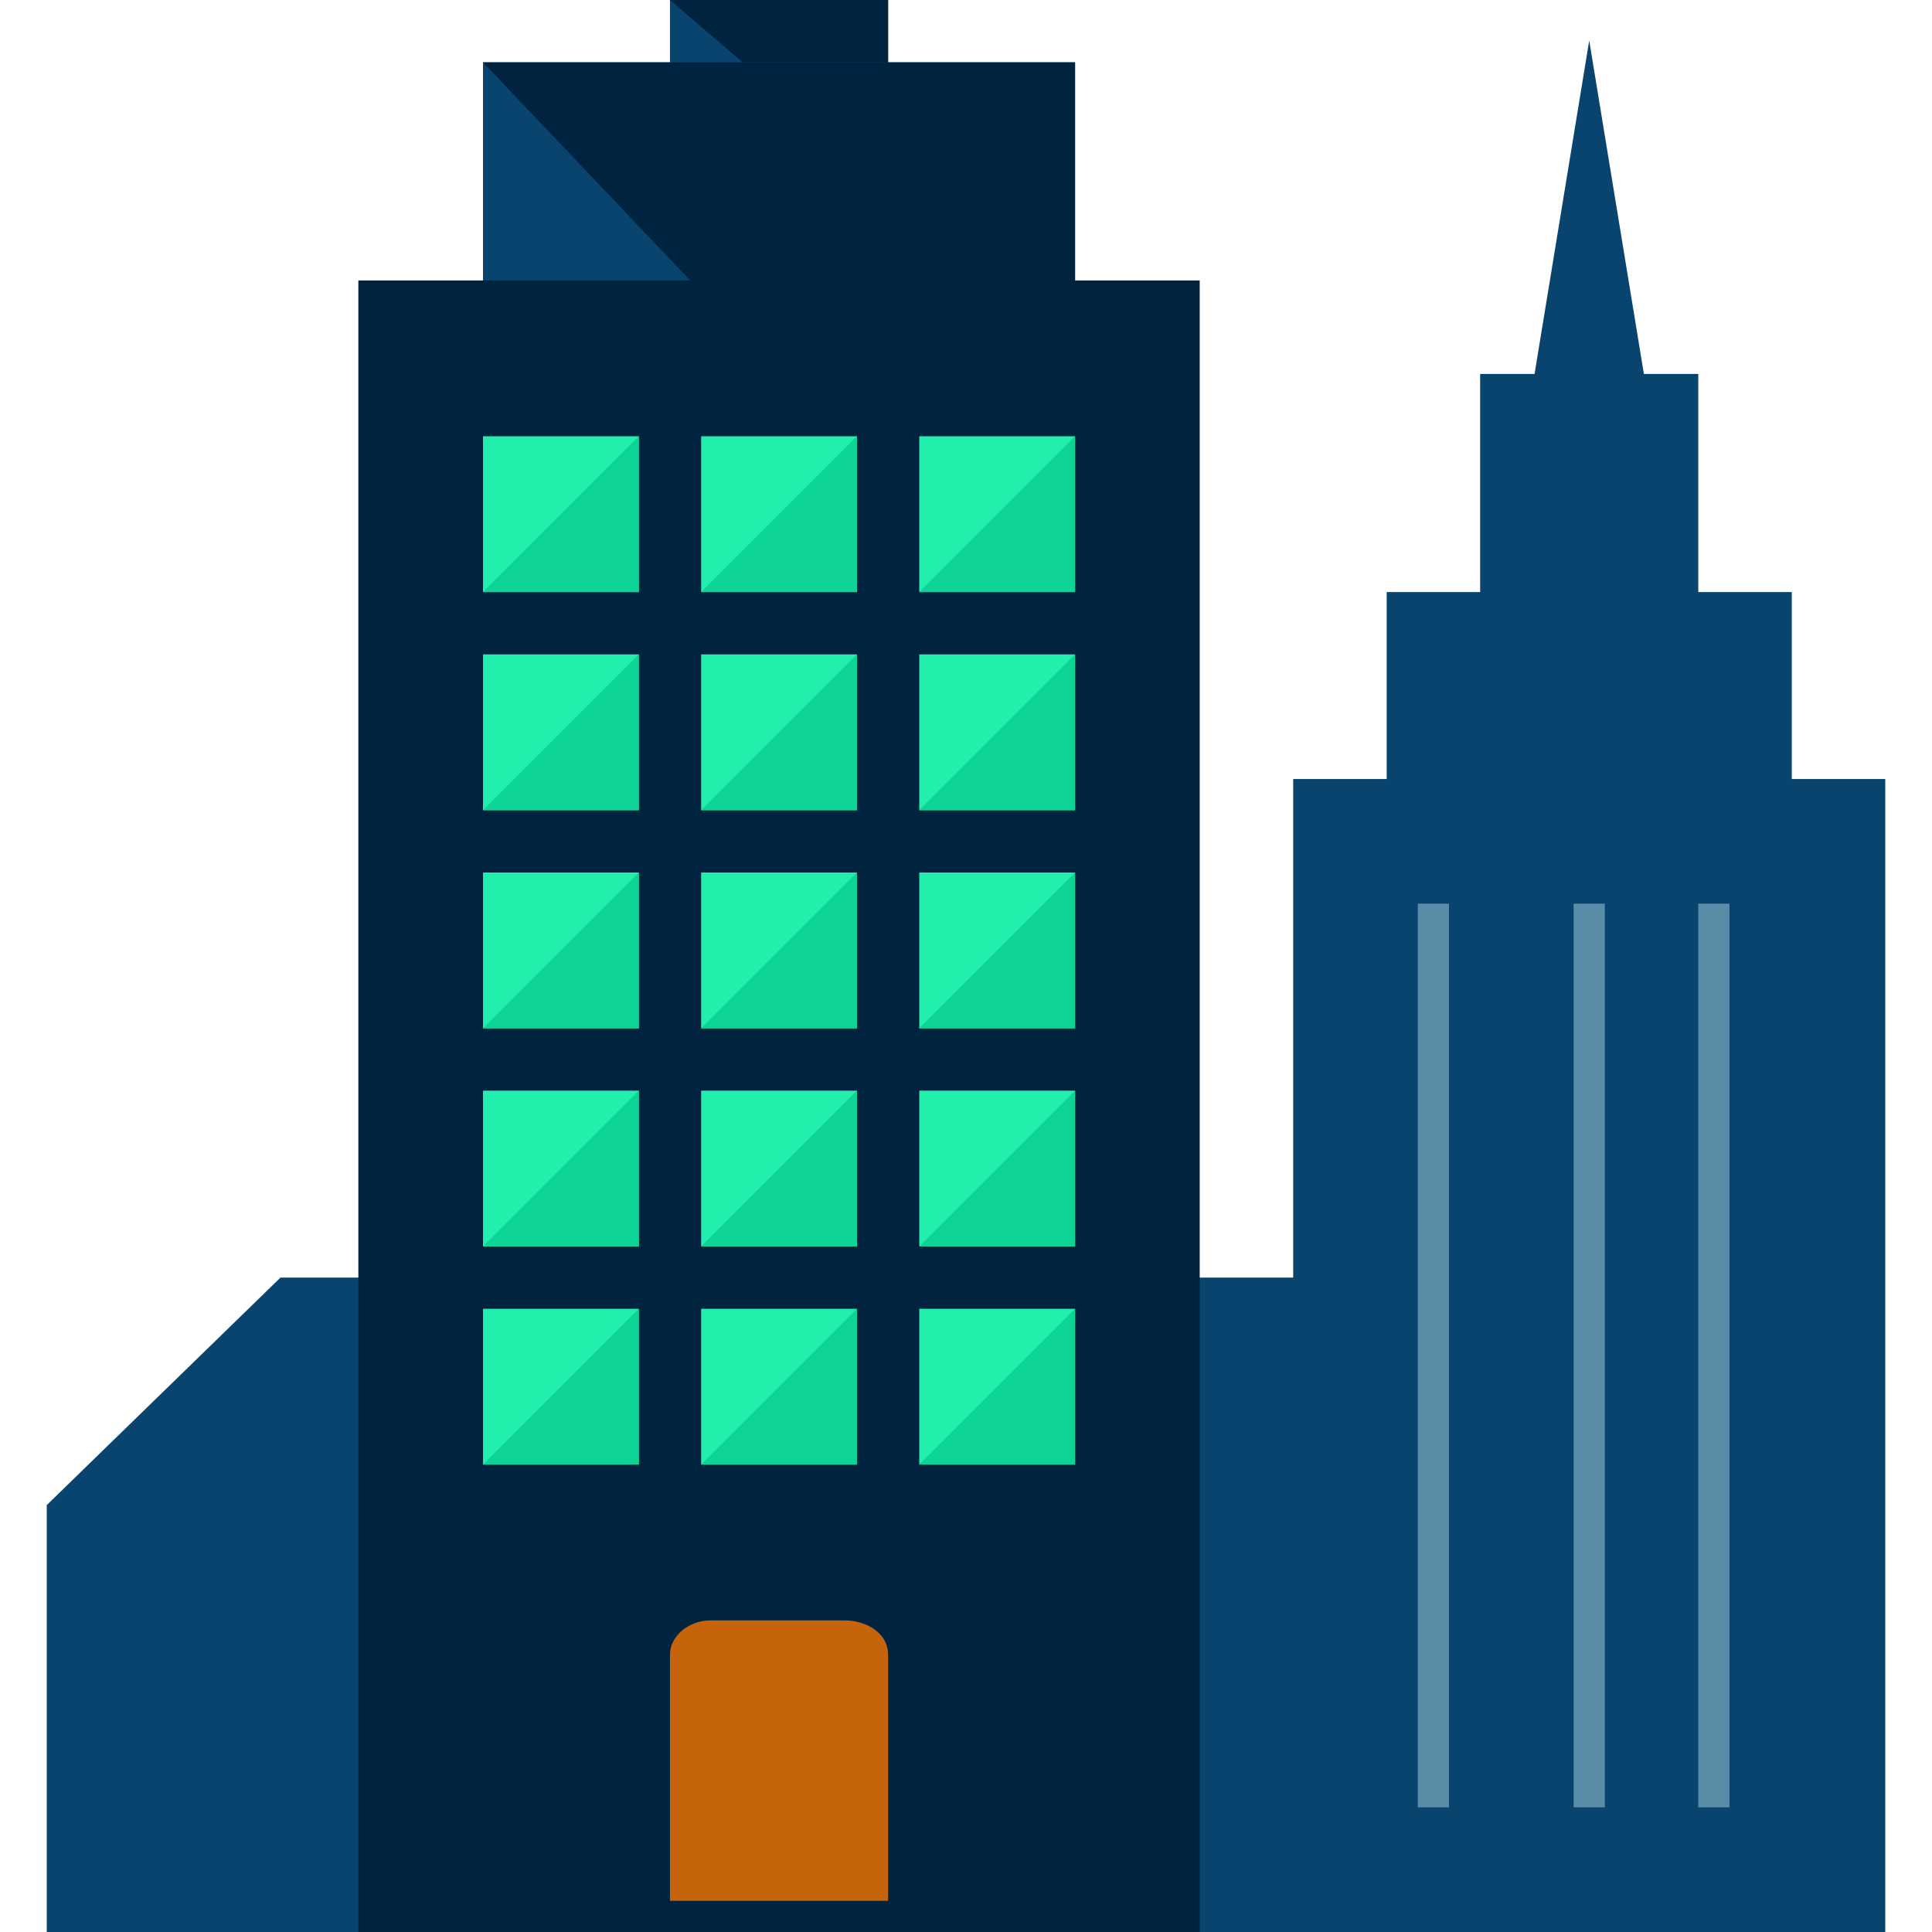
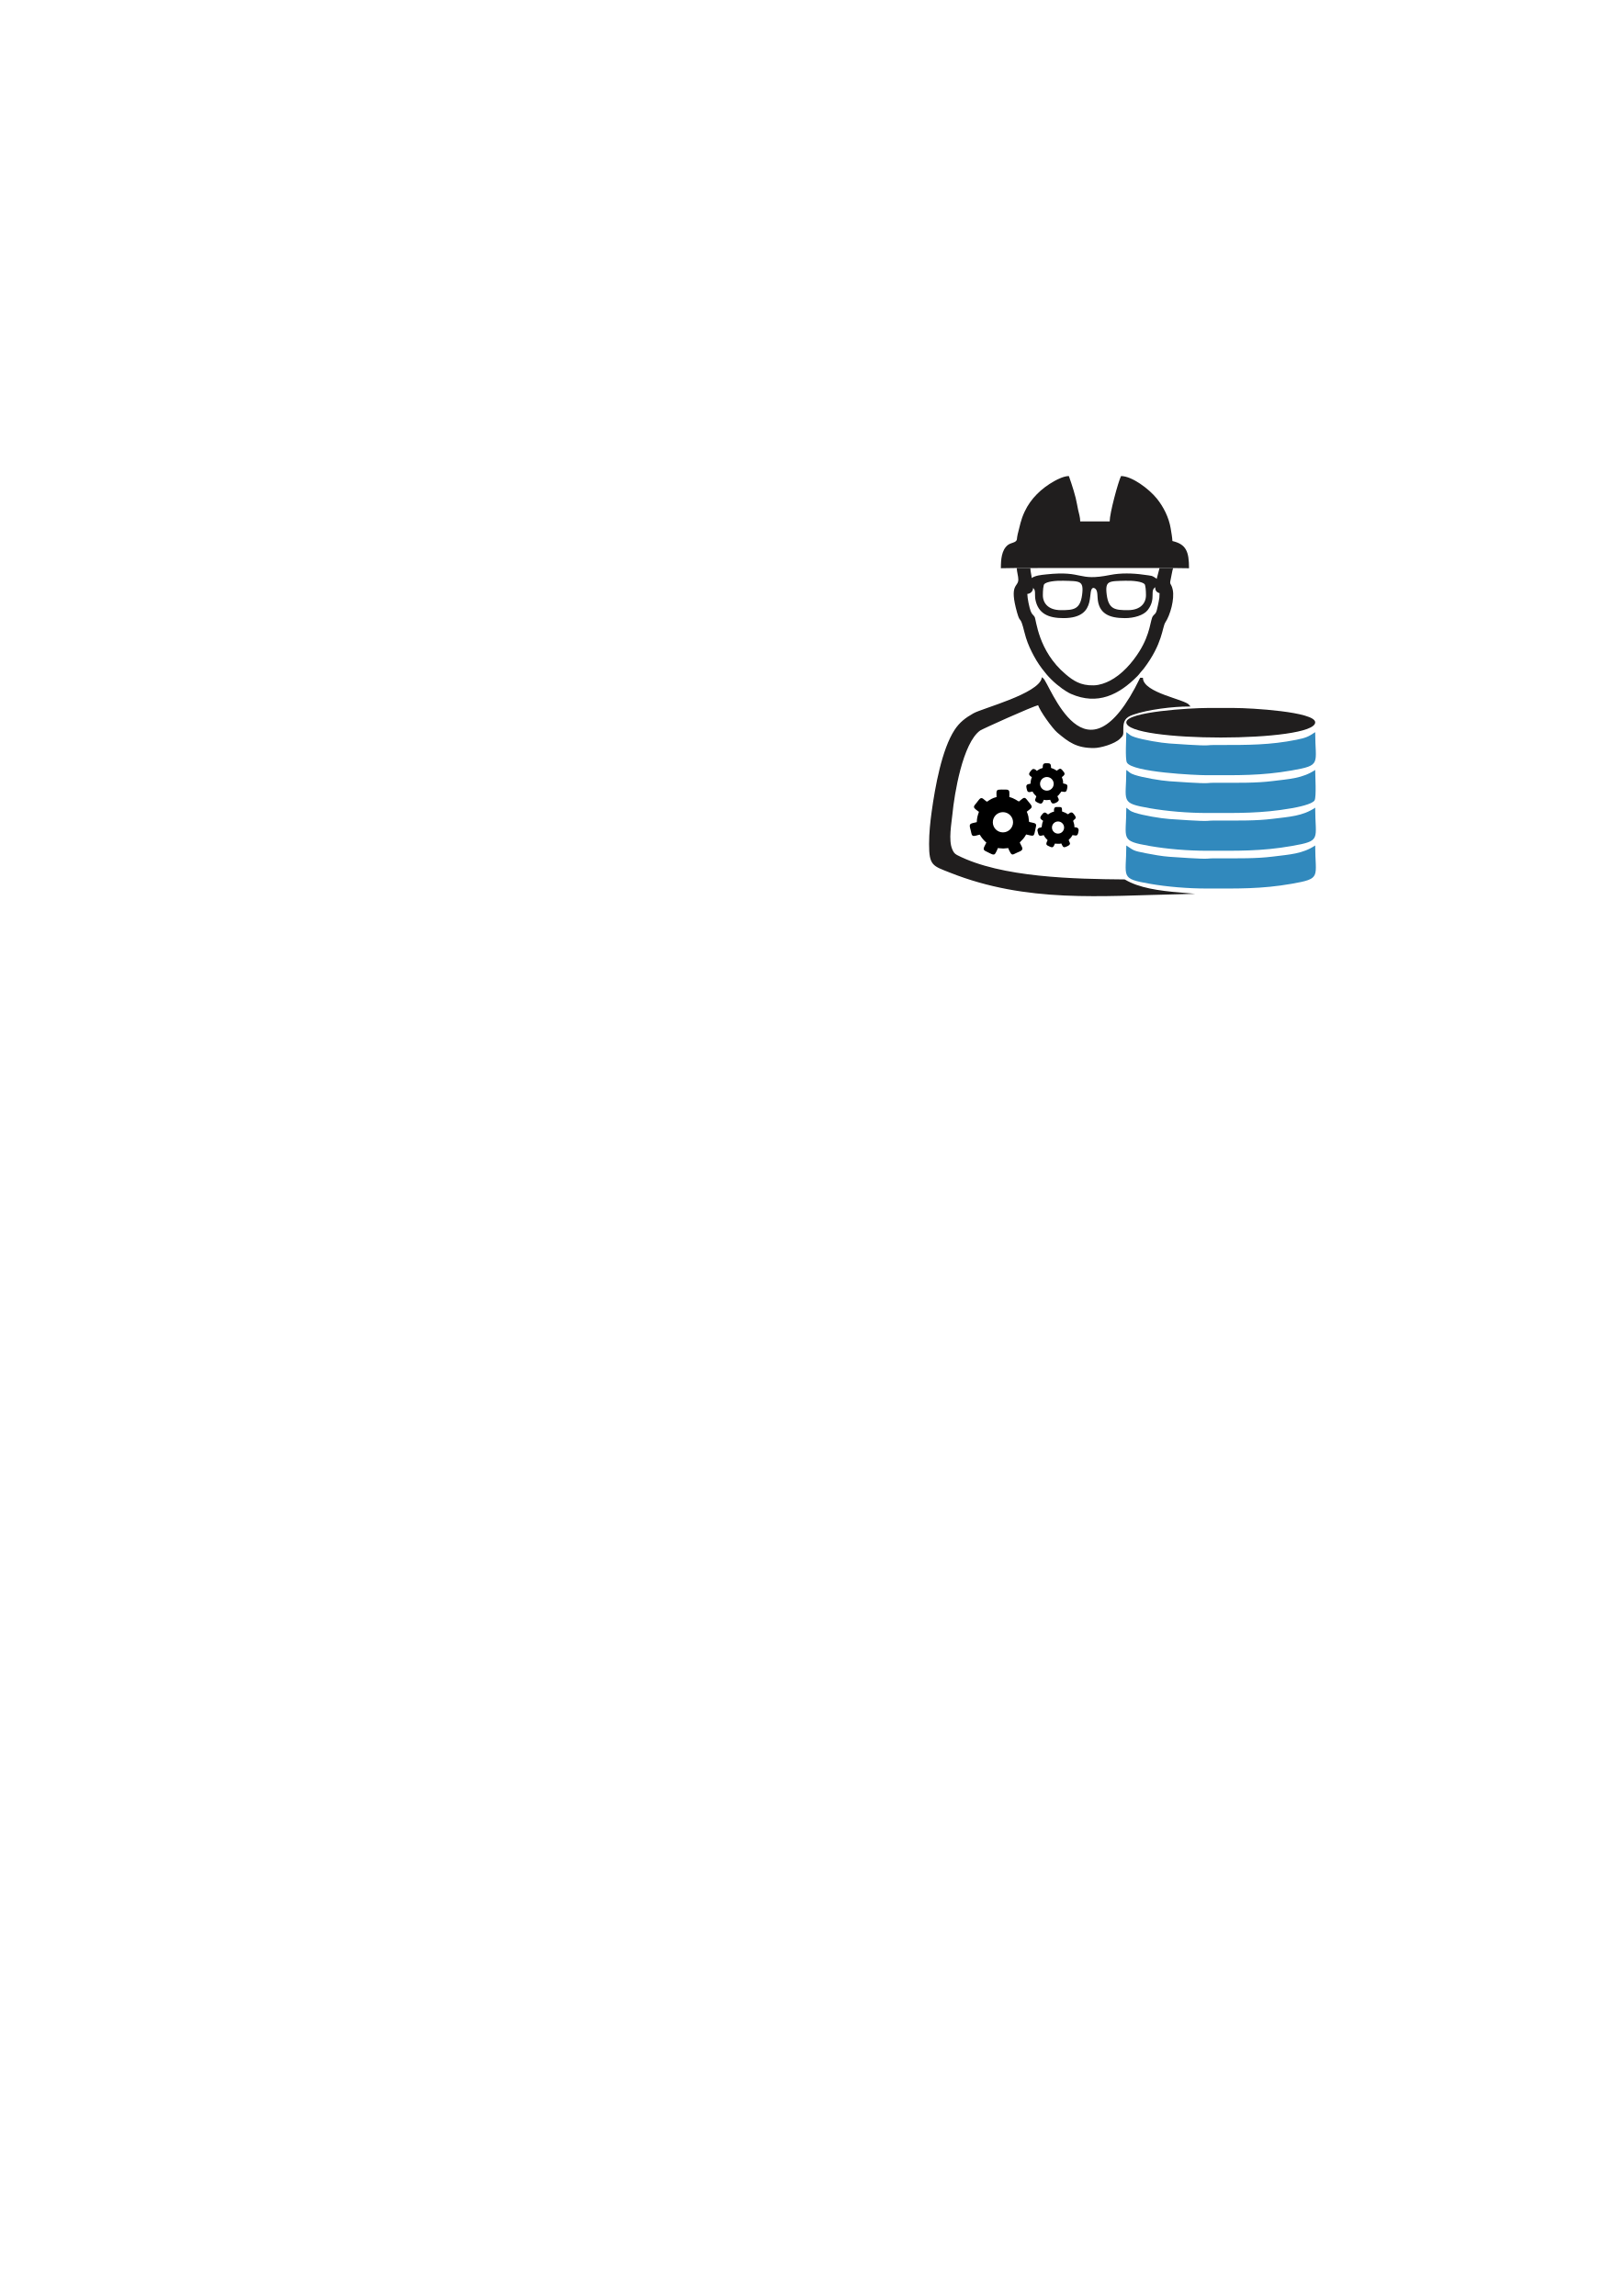
- <svg xmlns="http://www.w3.org/2000/svg" version="1.1" id="Layer_1" x="0px" y="0px" viewBox="0 0 496 496" style="enable-background:new 0 0 496 496;" xml:space="preserve">
-   <g>
-     <polygon style="fill:#08446D;" points="420,496 12,496 12,386.4 72,328 420,328  " />
-     <rect x="172" style="fill:#08446D;" width="56" height="48" />
+ <svg xmlns="http://www.w3.org/2000/svg" xml:space="preserve" width="210mm" height="297mm" version="1.1" style="shape-rendering:geometricPrecision; text-rendering:geometricPrecision; image-rendering:optimizeQuality; fill-rule:evenodd; clip-rule:evenodd" viewBox="0 0 21000 29700">
+   <defs>
+     <style type="text/css">
+    
+     .str0 {stroke:#201E1E;stroke-width:20;stroke-miterlimit:22.926}
+     .fil1 {fill:#201E1E}
+     .fil0 {fill:black}
+     .fil2 {fill:#3189BD}
+    
+   </style>
+   </defs>
+   <g id="Camada_x0020_1">
+     <g id="_1138982736">
+       <path class="fil0" d="M12888.94 10310.1c-54.02,12.59 -83.24,33.38 -123.8,60.53 -41.32,-21.86 -64.45,-76.4 -103.39,-26.36l-55.86 70.7c-25.35,32.52 7.76,49.61 35.08,71.58 6.31,5.06 11.75,11.28 19.62,13.39 -1.04,12.55 -5.37,17.85 -9.34,29.17 -3.95,11.26 -5.77,20.34 -8.84,32.43 -4.91,19.37 -9.32,50.76 -9.32,73.21 -17.46,4.07 -34.69,7.96 -53.43,12.6 -51.78,12.83 -40.11,35.27 -21.95,106.8 6.41,25.27 6.95,59.43 36.86,59.43 25,0 55.66,-14.5 79.78,-16.51 6.5,24.34 61.16,87.48 82.54,101.79 -52.2,98.67 -47.05,93.61 29.31,130.26 33.13,15.91 61.29,35.1 80.69,18.27 9.07,-7.87 34.97,-61.59 38.56,-77 18.73,0 38.87,5.51 71.53,5.51 25.17,0 40.93,-5.51 63.29,-5.51 3.98,17.11 13.42,32.3 21.09,47.69 28.78,57.82 42.23,32.15 92.87,11.25 57.23,-23.62 81.8,-33.63 61.23,-77.31 -8.56,-18.18 -17.61,-36.11 -26.63,-53.16 11.63,-17.37 44.99,-42.79 64.89,-75.42 6.55,-10.75 11.23,-19.55 17.64,-29.12 12.43,2.89 24.64,5.68 37.98,8.8 72.15,16.9 62.42,7.75 84.15,-87.51 9.26,-40.55 16.73,-61.17 -27.46,-70.99 -20.21,-4.49 -37.5,-8.28 -56.15,-12.62l-9.38 -70.41c-4.62,-20.89 -12.94,-45.1 -20.88,-61.65 5.32,-3.57 11.14,-8.83 16.87,-13.39 44.53,-35.48 63.7,-43.2 28.74,-87.25l-46.76 -57.78c-26.39,-33.94 -42.12,-20.68 -68.5,0.74l-32.15 25.62c-12.45,-3.32 -58.55,-42.57 -123.8,-57.78 0,-18.55 1.98,-51.72 -0.22,-68.56 -2.59,-19.86 -18.16,-27.73 -41.05,-27.73 -23.76,0 -93.78,-3.45 -110.09,5.47 -21.98,12 -13.72,56.78 -13.72,90.82zm82.41 195.47c72.28,0 130.87,58.59 130.87,130.87 0,72.28 -58.59,130.87 -130.87,130.87 -72.28,0 -130.87,-58.59 -130.87,-130.87 0,-72.28 58.59,-130.87 130.87,-130.87z" />
+       <path class="fil0" d="M13485.96 9933.19c-32.23,15.47 -20.82,0.87 -77.04,38.52 -9.28,-12.67 -27.43,-24.76 -44.02,-24.76 -21.12,0 -55.02,53 -55.02,60.52 0,15.4 4.49,20.41 12.95,28.33 5.61,5.26 17.14,14.64 22.81,18.45 -10.51,21.91 -16.5,49.78 -16.5,82.53 -6.62,0.55 -30.91,6.12 -35.88,8.14 -30.74,12.45 -17.45,46.96 -10.4,73.9 1.74,6.64 3.37,13.86 8.47,19.05 17.91,18.21 43.43,2.3 62.57,0.71 24.13,45.59 36.4,43.68 49.52,63.27 -7.47,32.09 -37.88,52.95 10.97,77.08 28.18,13.91 52.73,29.3 70.52,-1.09 4.95,-8.46 12.68,-22.84 14.8,-31.97 33.23,7.75 50.19,2.69 82.54,0 2.74,11.77 16.33,38.54 24.78,44.04 22.07,14.37 81.8,-16.11 86.41,-40 3.15,-16.36 -13.93,-34.87 -17.65,-50.81 5.1,-3.41 9.98,-7.66 14.89,-12.63l37.38 -47.89c20.79,0 57.96,20.89 68.95,-19.1 20.81,-75.75 2.38,-73.96 -46.93,-85.45 0,-51.55 -8.89,-49.81 -16.51,-82.54 21.76,-14.57 45.51,-32.51 29.18,-59.4l-21.74 -27.83c-18.36,-21.95 -29.74,-27.15 -54.27,-9.12 -8.73,6.42 -8.45,8.13 -19.2,13.82 -12.7,-6.73 -20.46,-13.03 -34.82,-20.21 -14.07,-7.05 -26.85,-9.51 -39.47,-15.56 0,-60.45 -13.3,-60.53 -63.27,-60.53 -40.77,0 -44.02,20.03 -44.02,60.53zm53.7 117.79c48.76,0 88.29,39.53 88.29,88.29 0,48.77 -39.53,88.3 -88.29,88.3 -48.76,0 -88.29,-39.53 -88.29,-88.3 0,-48.76 39.53,-88.29 88.29,-88.29z" />
+       <path class="fil0" d="M13631.77 10475.18l0 24.76c-13.61,0.3 -31.54,8.91 -41.33,13.69 -13.53,6.61 -23.76,14.08 -35.7,22.08 -25.06,-16.79 -41.26,-45.93 -75.89,-1.61 -14.09,18.05 -39.94,43.85 -9.51,67.74 7.6,5.97 13.78,10.82 22.12,16.4 -16.47,31.13 -13.89,59.63 -18.25,75.29 -5.82,20.89 -29.86,4.32 -47.15,24.38 -15.07,17.49 -7.25,29.89 0.39,61.64 10.6,44.06 35.87,31.73 73.26,23.02 2.66,11.39 15.46,27.26 21.96,35.83 8.54,11.24 20.2,19.2 27.56,30.2 -34.13,64.51 -9.86,63.61 27.54,82.51 17.79,9 39.85,16.64 52.4,-8.08 4.12,-8.12 11.46,-21.19 13.61,-30.41 18.03,0 61.88,7.16 82.54,-2.75 26.48,50.05 24,63.19 83.46,33.94 53.92,-26.51 19.79,-48.08 12.82,-77.96 12.7,-18.95 25.89,-18.61 49.53,-63.28 27.2,0.61 59.75,21.82 71.64,-21.9 11.22,-41.26 19.5,-79.89 -46.88,-79.89 0,-45.94 -9.67,-53.19 -16.51,-82.54 18.22,-27.2 55.45,-27.52 16.51,-77.04 -4.99,-6.34 -15.33,-20.83 -21.44,-25.36 -28.39,-21 -53.26,16.22 -61.1,17.11l-35.34 -19.68c-13.65,-7.2 -28.67,-9.84 -41.69,-16.08 0,-64.95 -3.67,-57.78 -77.04,-57.78 -17.86,0 -27.51,17.67 -27.51,35.77zm52.17 150.98c43.36,0 78.52,35.16 78.52,78.52 0,43.37 -35.16,78.53 -78.52,78.53 -43.36,0 -78.52,-35.16 -78.52,-78.53 0,-43.36 35.16,-78.52 78.52,-78.52z" />
+     </g>
+     <path class="fil1" d="M13150.01 7347.29l175.9 0.53 1671.02 -0.84 175.9 0.84 205.21 2.7c0,-216.34 -37.13,-310.55 -214.98,-351.99 -0.94,-42.06 -14.38,-115.66 -22.19,-163.48 -23.06,-141.25 -93.51,-280.43 -179.93,-386.86 -99.98,-123.15 -319.97,-290.06 -462.38,-290.06 -38.24,79.68 -146.59,480.41 -146.59,586.33l-381.11 0c0,-53.72 -17.97,-107.15 -26.93,-148.97 -11.76,-54.89 -19.24,-103.54 -31.58,-154.08 -28.89,-118.29 -87.43,-280.56 -88.07,-283.28 -62.46,0 -144.34,40.37 -188.81,65.26 -163.92,91.74 -304.66,224.32 -384.55,397.21 -51.64,111.74 -58.75,179.05 -89.25,291.87 -14.64,54.16 2.34,77.25 -38.55,98.26 -26.65,13.69 -61.89,18.24 -88.02,39.01 -82.09,65.21 -90.3,189.22 -90.3,300.58l205.21 -3.03z" />
+     <path class="fil1 str0" d="M12026.22 10917.13c0,274.96 41.75,273.48 263.84,361.57 994.96,394.7 1948.58,300.36 2980.33,277.37 -293.08,-24.77 -542.98,-60.99 -726.53,-170.13 -636.85,-5.8 -1597.45,-21.06 -2171.09,-316.98 -35.4,-18.26 -50.66,-43 -66.53,-80.05 -52.33,-122.19 -9.29,-341.36 2.47,-463.56 23.9,-248.34 130.97,-918.94 362.3,-1083.97 26.24,-18.72 671.78,-310.98 762.39,-332.08 17.78,76.3 187.78,308.83 246.99,358.87 147.89,124.99 246.71,198.13 466.37,198.13 85.7,0 267.01,-52.91 331.67,-117.84 39.9,-40.08 41.46,-38.13 39.9,-116.46 -2.15,-107.8 29.34,-162.75 137.18,-197.17 190.49,-66.6 513.6,-105.99 722.53,-105.99 -54.8,-74.77 -589.32,-153 -605.86,-351.79l-19.55 0c-720.76,1480.77 -1182.5,64.37 -1270.37,0 -48.41,207.77 -772.82,393.44 -888.99,459.56 -99.57,56.66 -174.88,112.82 -238.89,210.62 -163.54,249.88 -250.3,731.83 -294.82,1053.73 -18.25,131.96 -33.34,275.2 -33.34,416.17z" />
+     <path class="fil2" d="M15612.57 11493.68c397.12,0 698.45,7.32 1091.82,-61.28 394.25,-68.77 305.59,-82.02 305.59,-495.73 -163.89,109.75 -331.86,116.47 -549.94,143.88 -213.61,26.85 -445.17,22.26 -681.34,22.25 -56.09,0 -107.76,-1.16 -162.05,4.17 -67.24,6.6 -416.3,-19.09 -492.35,-24.04 -90.57,-5.9 -224.46,-29.77 -305.78,-46.02 -164.03,-32.78 -150.62,-32.64 -251.56,-100.24 0,413.71 -88.67,426.96 305.59,495.73 221.14,38.56 487,61.28 740.02,61.28z" />
+     <path class="fil2" d="M15612.57 11005.08c397.12,0 698.45,7.32 1091.82,-61.29 394.25,-68.76 305.59,-82.01 305.59,-495.72 -163.89,109.74 -331.86,116.47 -549.94,143.88 -213.61,26.84 -445.17,22.26 -681.34,22.25 -56.09,-0.01 -107.76,-1.16 -162.05,4.17 -67.24,6.6 -416.3,-19.09 -492.35,-24.05 -110.46,-7.19 -341.33,-46.73 -446.46,-81.23 -72.78,-23.87 -62.3,-32.49 -110.88,-65.02 0,413.71 -88.67,426.96 305.59,495.72 221.14,38.57 487,61.29 740.02,61.29z" />
+     <path class="fil2" d="M15612.57 10516.48c397.12,0 698.45,7.32 1091.82,-61.29 71.98,-12.55 269.9,-51.35 297.87,-102.79 24.45,-44.97 7.72,-318.54 7.72,-392.93 -163.89,109.74 -331.86,116.46 -549.94,143.87 -213.61,26.85 -445.17,22.26 -681.34,22.25 -56.09,0 -107.76,-1.15 -162.05,4.18 -67.24,6.6 -416.3,-19.1 -492.35,-24.05 -110.46,-7.2 -341.33,-46.73 -446.46,-81.23 -72.78,-23.88 -62.3,-32.49 -110.88,-65.02 0,413.7 -88.67,426.96 305.59,495.72 221.14,38.57 487,61.29 740.02,61.29z" />
+     <path class="fil2" d="M15612.57 10027.87c397.12,0 698.45,7.32 1091.82,-61.29 394.25,-68.76 305.59,-82.01 305.59,-495.72 -88.65,59.37 -118.93,73.55 -243.39,98.64 -338.34,68.23 -629.66,67.5 -987.89,67.49 -56.09,0 -107.76,-1.16 -162.05,4.17 -67.24,6.6 -416.3,-19.09 -492.35,-24.04 -110.46,-7.2 -341.33,-46.74 -446.46,-81.23 -72.78,-23.88 -62.3,-32.49 -110.88,-65.03 0,74.39 -16.73,347.97 7.72,392.94 68.33,125.69 887.82,164.07 1037.89,164.07z" />
+     <path class="fil1" d="M14566.96 9343.83c0,262.01 2443.02,262.01 2443.02,0 0,-137.47 -833.49,-185.67 -1045.61,-185.67l-351.8 0c-212.12,0 -1045.61,48.2 -1045.61,185.67z" />
+     <path class="fil1" d="M15172.83 7347.82l-175.9 -0.84 -39.09 149.93 -14.84 87.94c-8.42,49.92 14.48,77.42 53.93,87.95 0,50.21 -2.77,72.98 -12.09,114.95 -6,27.05 -13.8,70.22 -23.11,103.92 -15.12,54.77 -23.64,42.57 -50.09,76.96 -35.5,46.17 -27.79,221.68 -176.52,458.66 -92.38,147.19 -226.44,299.68 -382.85,379.36 -52.63,26.82 -127.52,56.43 -205.19,58.72 -175.39,5.18 -270.78,-64.58 -364.91,-143.93 -358.23,-301.98 -378.49,-705.21 -401.31,-742.03 -20.46,-33.02 -31.41,-24.62 -51.29,-75.74 -16.64,-42.78 -42.75,-167.5 -42.75,-221.09 47.55,-3.96 77.09,-39.88 75.45,-87.95 -27.27,-34.74 -33.32,-48.92 -17.18,-107.5 -2.9,-42.83 -18.26,-93.77 -19.18,-139.31l-175.9 -0.53c0.97,48.73 20.6,106.12 20.3,150.25 -0.68,101.29 -122,49.33 -16.3,425.34 45,160.11 36.15,16.03 95.65,256.14 24.35,98.26 54.06,172.75 95.79,256.01 40.1,80 77.14,141.45 129.7,212.32 78.39,105.7 158.31,185.08 265.22,262.47 29.09,21.06 77.08,51.15 110.22,65.68 345.41,151.45 621.6,11.65 860.7,-230.02 20.93,-21.15 22.82,-26.73 39.97,-47.98 15.63,-19.36 25.43,-27.4 40.63,-47.32 247.63,-324.47 238.52,-536.51 280.22,-599.26 64.16,-96.53 120.49,-303.47 95.42,-421.66 -19.55,-92.18 -45.23,-57.73 -26.77,-134.17 9.02,-37.35 21.32,-121.58 32.07,-147.27z" />
+     <path class="fil1 str0" d="M13345.09 7487.13c-16.14,58.58 -10.09,72.76 17.18,107.5 50.95,31.42 26.04,93.46 38.84,159.32 34.14,175.78 161.5,232.14 354.67,231.72 462.84,-1.01 265.66,-391.04 390.98,-391.04 54.45,14.53 55.27,70.72 58.87,136.57 10.96,200.05 144.33,254.08 342,254.55 116.05,0.28 238.7,-35.14 289.32,-101.59 112.97,-148.29 11.45,-251.02 106.05,-299.31l14.84 -87.94c-71.21,-47.69 -53.2,-36.14 -171.5,-53.26 -136.09,-19.7 -293.31,-23.01 -425.51,3.48 -433.66,86.9 -342.15,-59.39 -828.01,-7.16 -73.16,7.86 -136.69,13.78 -187.73,47.16zm408.8 15.17c211.72,5.68 277.75,-4.66 251.29,193.66 -26.46,198.32 -119.82,207.41 -286.85,206.53 -167.03,-0.88 -240.59,-96.03 -240.59,-203.4 0,-60.57 5.64,-133.05 20.5,-149.59 33.68,-37.46 155.61,-49.88 255.65,-47.2zm801.28 0c-211.72,5.68 -277.75,-4.66 -251.29,193.66 26.46,198.32 119.82,207.41 286.85,206.53 167.03,-0.88 240.59,-96.03 240.59,-203.4 0,-60.57 -5.64,-133.05 -20.5,-149.59 -33.68,-37.46 -155.61,-49.88 -255.65,-47.2z" />
  </g>
-   <polyline style="fill:#00233F;" points="172,0 228,0 228,48 " />
-   <rect x="124" y="16" style="fill:#08446D;" width="152" height="160" />
-   <g>
-     <polyline style="fill:#00233F;" points="124,16 276,16 276,176  " />
-     <rect x="92" y="72" style="fill:#00233F;" width="216" height="424" />
-   </g>
-   <rect x="180" y="112" style="fill:#22EFAB;" width="40" height="40" />
-   <polyline style="fill:#0DD396;" points="220,112 220,152 180,152 " />
-   <rect x="180" y="168" style="fill:#22EFAB;" width="40" height="40" />
-   <polyline style="fill:#0DD396;" points="220,168 220,208 180,208 " />
-   <rect x="180" y="224" style="fill:#22EFAB;" width="40" height="40" />
-   <polyline style="fill:#0DD396;" points="220,224 220,264 180,264 " />
-   <rect x="180" y="280" style="fill:#22EFAB;" width="40" height="40" />
-   <polyline style="fill:#0DD396;" points="220,280 220,320 180,320 " />
-   <rect x="180" y="336" style="fill:#22EFAB;" width="40" height="40" />
-   <polyline style="fill:#0DD396;" points="220,336 220,376 180,376 " />
-   <rect x="124" y="168" style="fill:#22EFAB;" width="40" height="40" />
-   <polyline style="fill:#0DD396;" points="164,168 164,208 124,208 " />
-   <rect x="124" y="224" style="fill:#22EFAB;" width="40" height="40" />
-   <polyline style="fill:#0DD396;" points="164,224 164,264 124,264 " />
-   <rect x="124" y="280" style="fill:#22EFAB;" width="40" height="40" />
-   <polyline style="fill:#0DD396;" points="164,280 164,320 124,320 " />
-   <rect x="124" y="336" style="fill:#22EFAB;" width="40" height="40" />
-   <polyline style="fill:#0DD396;" points="164,336 164,376 124,376 " />
-   <rect x="124" y="112" style="fill:#22EFAB;" width="40" height="40" />
-   <polyline style="fill:#0DD396;" points="164,112 164,152 124,152 " />
-   <rect x="236" y="112" style="fill:#22EFAB;" width="40" height="40" />
-   <polyline style="fill:#0DD396;" points="276,112 276,152 236,152 " />
-   <rect x="236" y="168" style="fill:#22EFAB;" width="40" height="40" />
-   <polyline style="fill:#0DD396;" points="276,168 276,208 236,208 " />
-   <rect x="236" y="224" style="fill:#22EFAB;" width="40" height="40" />
-   <polyline style="fill:#0DD396;" points="276,224 276,264 236,264 " />
-   <rect x="236" y="280" style="fill:#22EFAB;" width="40" height="40" />
-   <polyline style="fill:#0DD396;" points="276,280 276,320 236,320 " />
-   <rect x="236" y="336" style="fill:#22EFAB;" width="40" height="40" />
-   <polyline style="fill:#0DD396;" points="276,336 276,376 236,376 " />
-   <path style="fill:#C6640C;" d="M228,488v-63.2c0-5.6-5.6-8.8-11.2-8.8h-34.4c-5.6,0-10.4,4-10.4,8.8V488H228z" />
-   <g>
-     <rect x="332" y="200" style="fill:#08446D;" width="152" height="296" />
-     <rect x="356" y="152" style="fill:#08446D;" width="104" height="112" />
-     <rect x="380" y="96" style="fill:#08446D;" width="56" height="104" />
-     <polygon style="fill:#08446D;" points="376,205.6 408,10.4 440,205.6 408,237.6  " />
-   </g>
-   <g>
-     <rect x="364" y="232" style="fill:#5A8CA8;" width="8" height="232" />
-     <rect x="404" y="232" style="fill:#5A8CA8;" width="8" height="232" />
-     <rect x="436" y="232" style="fill:#5A8CA8;" width="8" height="232" />
-   </g>
-   <g>
- </g>
-   <g>
- </g>
-   <g>
- </g>
-   <g>
- </g>
-   <g>
- </g>
-   <g>
- </g>
-   <g>
- </g>
-   <g>
- </g>
-   <g>
- </g>
-   <g>
- </g>
-   <g>
- </g>
-   <g>
- </g>
-   <g>
- </g>
-   <g>
- </g>
-   <g>
- </g>
</svg>
